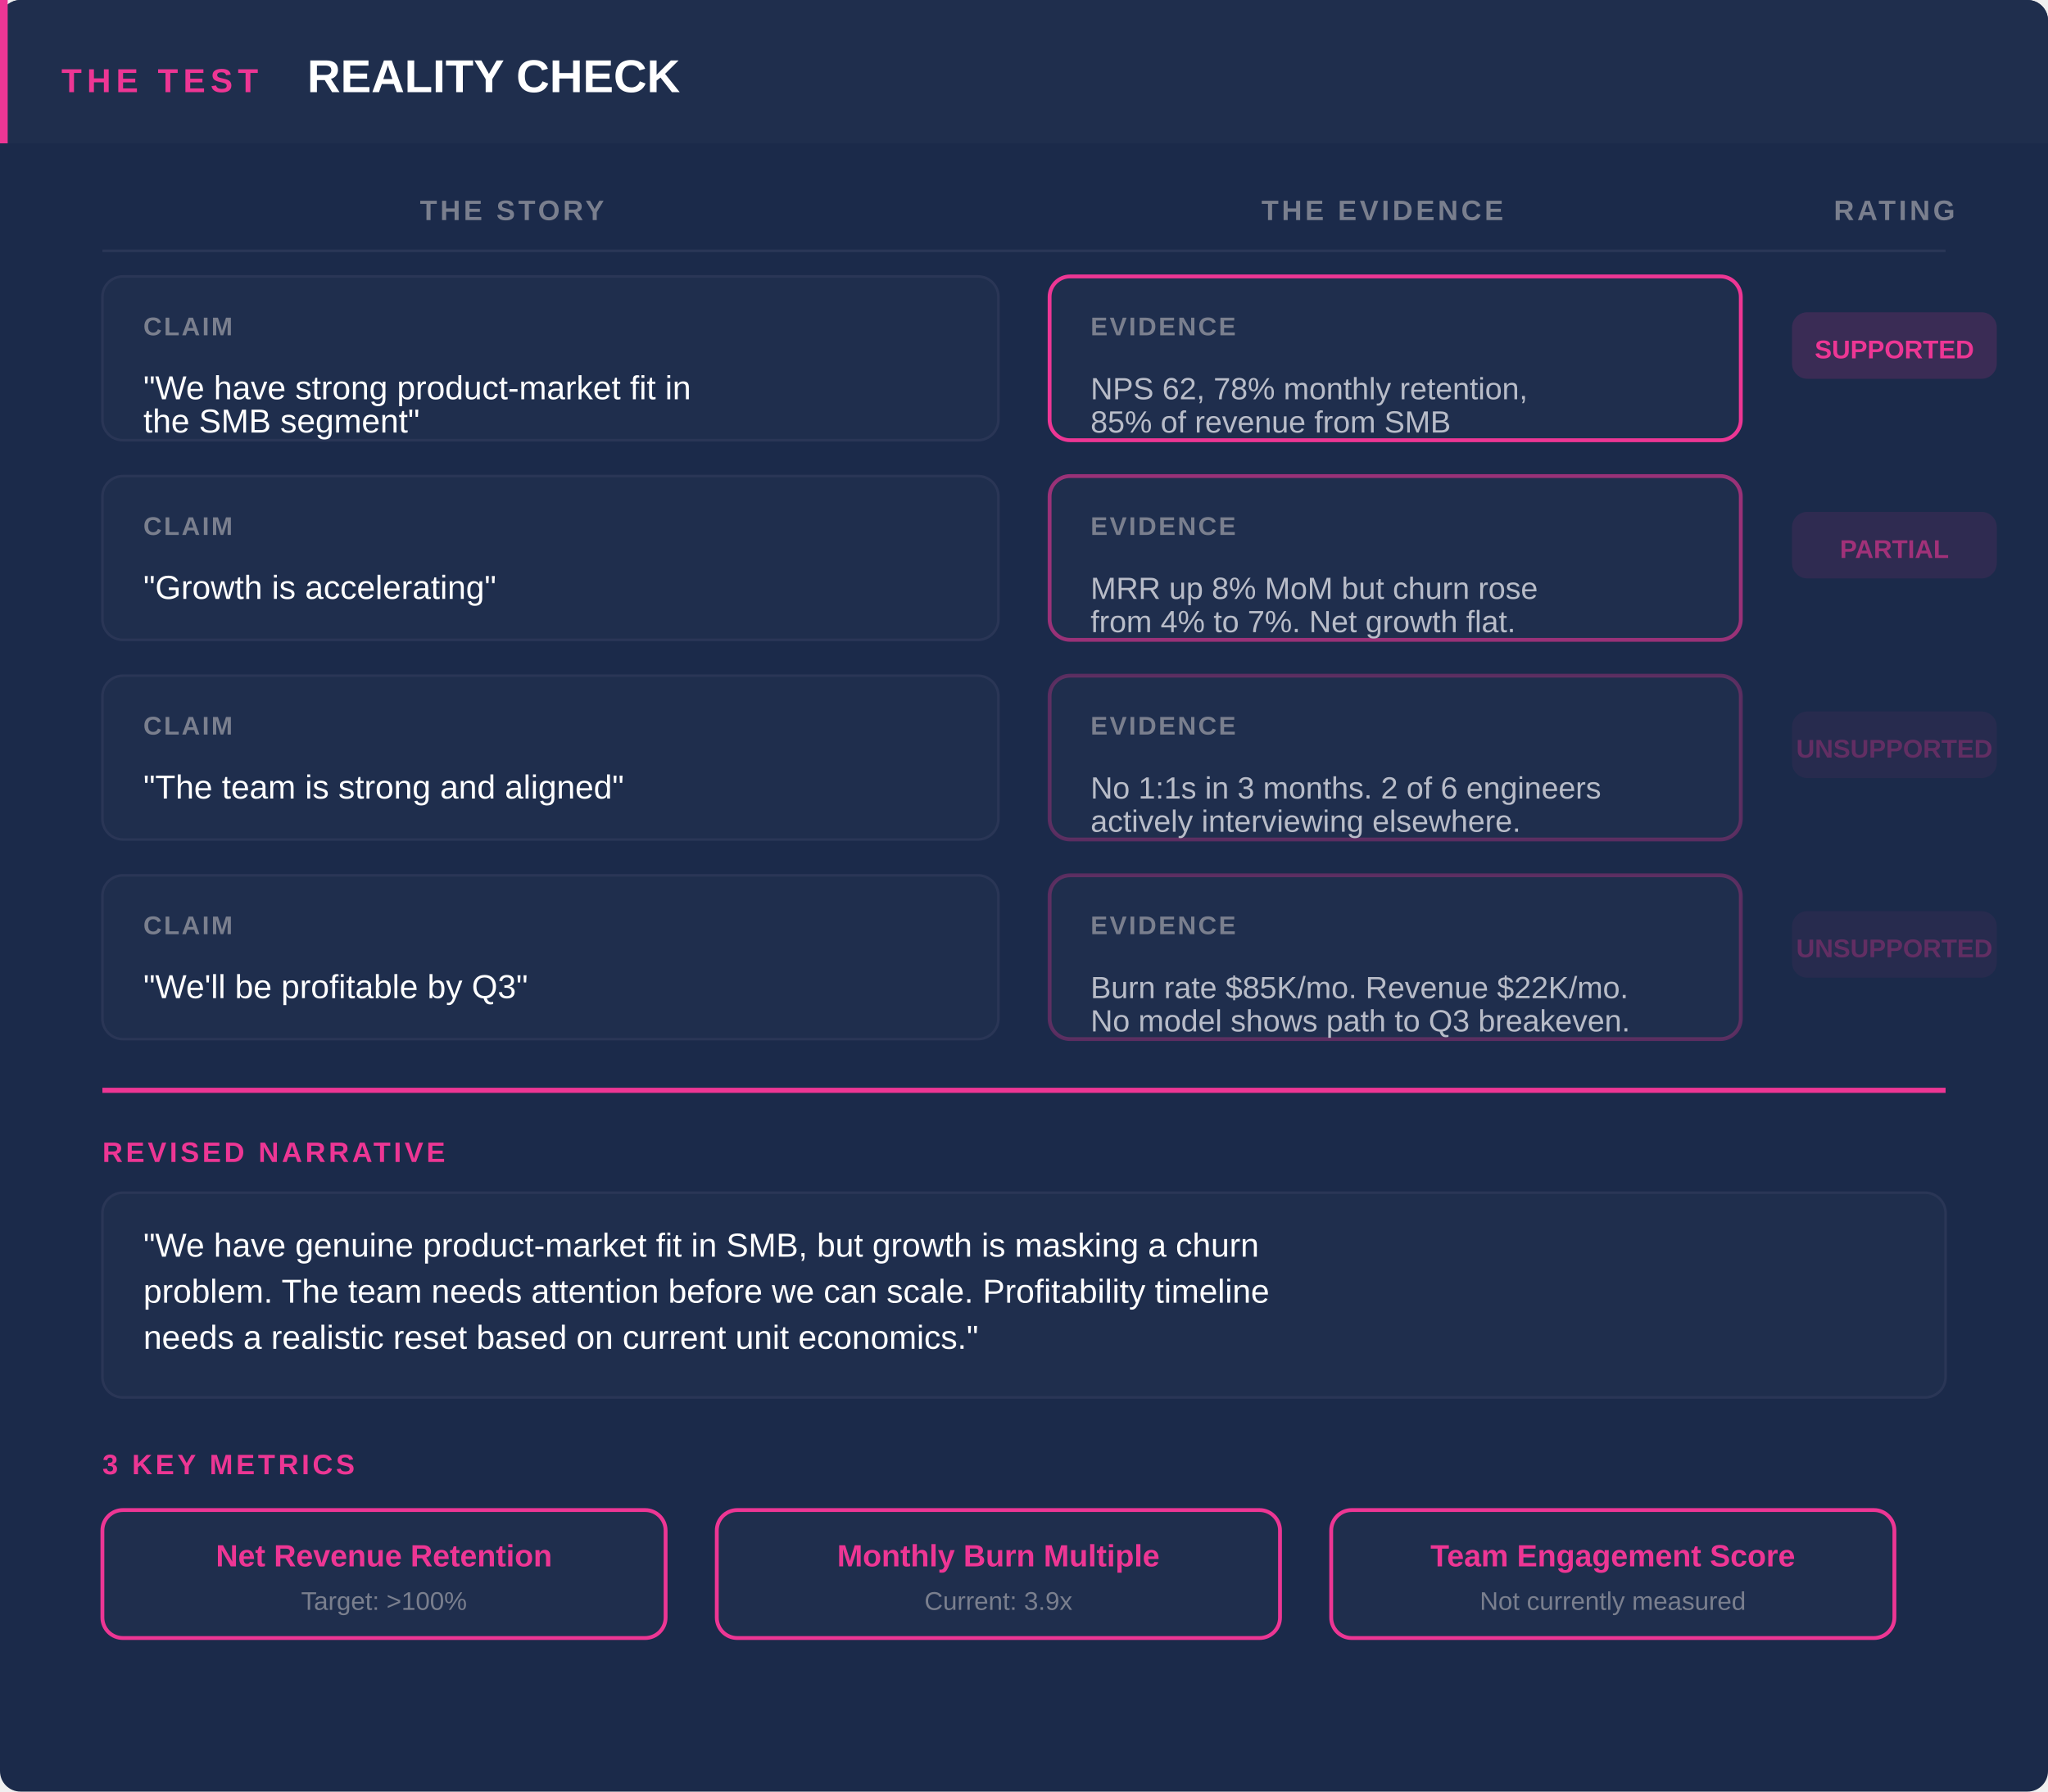
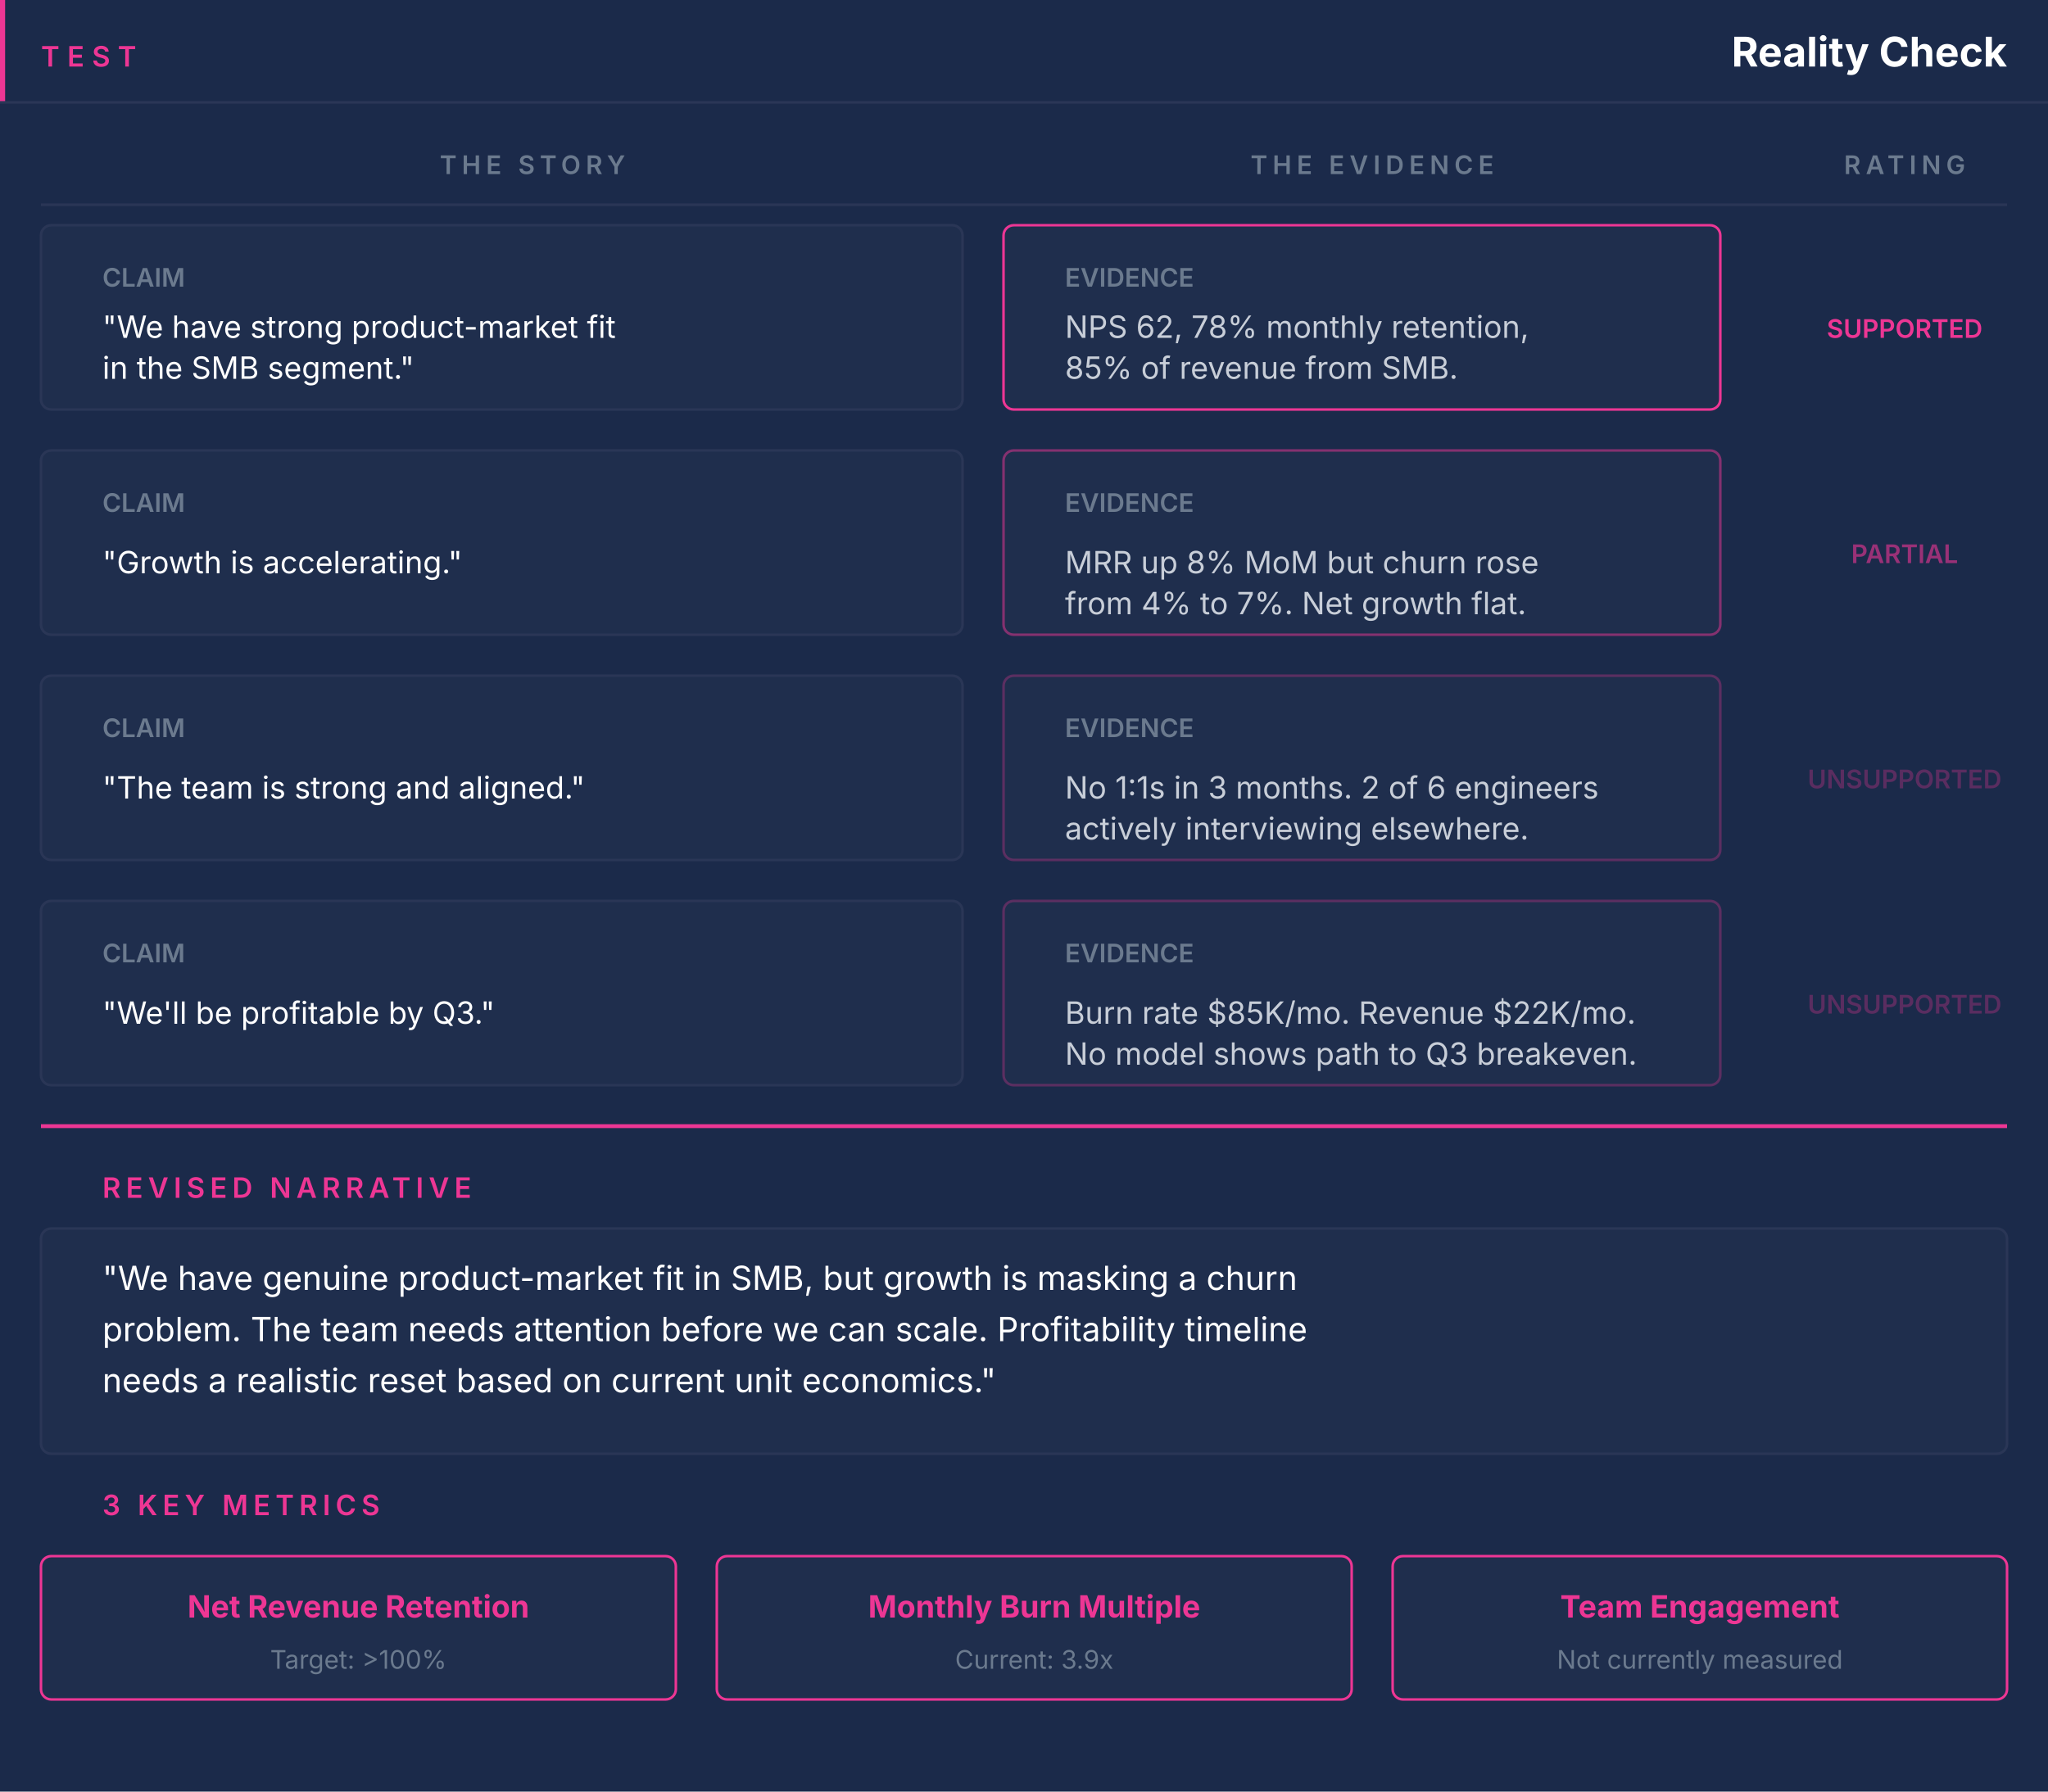
<svg xmlns="http://www.w3.org/2000/svg" width="800" height="700" viewBox="0 0 800 700">
  <defs>
-     <style>text { font-family: Arial, sans-serif; }</style>
+     <style>text { font-family: 'Inter', 'Helvetica Neue', Arial, sans-serif; }</style>
  </defs>
-   <rect width="800" height="700" fill="#1B2A4A" rx="8" />
-   <rect x="0" y="0" width="800" height="56" fill="#1F2E4D" rx="8" />
-   <rect x="0" y="48" width="800" height="8" fill="#1F2E4D" />
-   <rect x="0" y="0" width="3" height="56" fill="#ED3694" />
-   <text x="24" y="36" fill="#ED3694" font-size="13" font-weight="bold" letter-spacing="2">THE TEST</text>
-   <text x="120" y="36" fill="#FFFFFF" font-size="18" font-weight="bold">REALITY CHECK</text>
-   <text x="200" y="86" fill="#7A7F8E" font-size="11" font-weight="bold" text-anchor="middle" letter-spacing="1.2">THE STORY</text>
-   <text x="540" y="86" fill="#7A7F8E" font-size="11" font-weight="bold" text-anchor="middle" letter-spacing="1.2">THE EVIDENCE</text>
-   <text x="740" y="86" fill="#7A7F8E" font-size="11" font-weight="bold" text-anchor="middle" letter-spacing="1.2">RATING</text>
-   <line x1="40" y1="98" x2="760" y2="98" stroke="#2A3656" stroke-width="1" />
-   <rect x="40" y="108" width="350" height="64" rx="8" fill="#1F2E4D" stroke="#2A3656" stroke-width="1" />
-   <text x="56" y="131" fill="#7A7F8E" font-size="10" font-weight="bold" letter-spacing="0.8">CLAIM</text>
-   <text x="56" y="156" fill="#FFFFFF" font-size="13">"We have strong product-market fit in</text>
-   <text x="56" y="169" fill="#FFFFFF" font-size="13">the SMB segment"</text>
-   <rect x="410" y="108" width="270" height="64" rx="8" fill="#1F2E4D" stroke="#ED3694" stroke-width="1.5" />
-   <text x="426" y="131" fill="#7A7F8E" font-size="10" font-weight="bold" letter-spacing="0.8">EVIDENCE</text>
-   <text x="426" y="156" fill="#B8BCC8" font-size="12">NPS 62, 78% monthly retention,</text>
-   <text x="426" y="169" fill="#B8BCC8" font-size="12">85% of revenue from SMB</text>
-   <rect x="700" y="122" width="80" height="26" rx="6" fill="rgba(237,54,148,0.15)" />
-   <text x="740" y="140" fill="#ED3694" font-size="10" font-weight="bold" text-anchor="middle">SUPPORTED</text>
-   <rect x="40" y="186" width="350" height="64" rx="8" fill="#1F2E4D" stroke="#2A3656" stroke-width="1" />
-   <text x="56" y="209" fill="#7A7F8E" font-size="10" font-weight="bold" letter-spacing="0.8">CLAIM</text>
-   <text x="56" y="234" fill="#FFFFFF" font-size="13">"Growth is accelerating"</text>
-   <rect x="410" y="186" width="270" height="64" rx="8" fill="#1F2E4D" stroke="#ED3694" stroke-width="1.5" stroke-opacity="0.6" />
-   <text x="426" y="209" fill="#7A7F8E" font-size="10" font-weight="bold" letter-spacing="0.8">EVIDENCE</text>
-   <text x="426" y="234" fill="#B8BCC8" font-size="12">MRR up 8% MoM but churn rose</text>
-   <text x="426" y="247" fill="#B8BCC8" font-size="12">from 4% to 7%. Net growth flat.</text>
-   <rect x="700" y="200" width="80" height="26" rx="6" fill="rgba(237,54,148,0.1)" />
-   <text x="740" y="218" fill="#ED3694" font-size="10" font-weight="bold" text-anchor="middle" opacity="0.6">PARTIAL</text>
-   <rect x="40" y="264" width="350" height="64" rx="8" fill="#1F2E4D" stroke="#2A3656" stroke-width="1" />
-   <text x="56" y="287" fill="#7A7F8E" font-size="10" font-weight="bold" letter-spacing="0.8">CLAIM</text>
-   <text x="56" y="312" fill="#FFFFFF" font-size="13">"The team is strong and aligned"</text>
-   <rect x="410" y="264" width="270" height="64" rx="8" fill="#1F2E4D" stroke="#ED3694" stroke-width="1.5" stroke-opacity="0.3" />
-   <text x="426" y="287" fill="#7A7F8E" font-size="10" font-weight="bold" letter-spacing="0.8">EVIDENCE</text>
-   <text x="426" y="312" fill="#B8BCC8" font-size="12">No 1:1s in 3 months. 2 of 6 engineers</text>
-   <text x="426" y="325" fill="#B8BCC8" font-size="12">actively interviewing elsewhere.</text>
-   <rect x="700" y="278" width="80" height="26" rx="6" fill="rgba(237,54,148,0.06)" />
-   <text x="740" y="296" fill="#ED3694" font-size="10" font-weight="bold" text-anchor="middle" opacity="0.3">UNSUPPORTED</text>
-   <rect x="40" y="342" width="350" height="64" rx="8" fill="#1F2E4D" stroke="#2A3656" stroke-width="1" />
-   <text x="56" y="365" fill="#7A7F8E" font-size="10" font-weight="bold" letter-spacing="0.8">CLAIM</text>
-   <text x="56" y="390" fill="#FFFFFF" font-size="13">"We'll be profitable by Q3"</text>
-   <rect x="410" y="342" width="270" height="64" rx="8" fill="#1F2E4D" stroke="#ED3694" stroke-width="1.5" stroke-opacity="0.3" />
-   <text x="426" y="365" fill="#7A7F8E" font-size="10" font-weight="bold" letter-spacing="0.8">EVIDENCE</text>
-   <text x="426" y="390" fill="#B8BCC8" font-size="12">Burn rate $85K/mo. Revenue $22K/mo.</text>
-   <text x="426" y="403" fill="#B8BCC8" font-size="12">No model shows path to Q3 breakeven.</text>
-   <rect x="700" y="356" width="80" height="26" rx="6" fill="rgba(237,54,148,0.06)" />
-   <text x="740" y="374" fill="#ED3694" font-size="10" font-weight="bold" text-anchor="middle" opacity="0.3">UNSUPPORTED</text>
-   <line x1="40" y1="426" x2="760" y2="426" stroke="#ED3694" stroke-width="2" />
-   <text x="40" y="454" fill="#ED3694" font-size="11" font-weight="bold" letter-spacing="1.2">REVISED NARRATIVE</text>
-   <rect x="40" y="466" width="720" height="80" rx="8" fill="#1F2E4D" stroke="#2A3656" stroke-width="1" />
-   <text x="56" y="491" fill="#FFFFFF" font-size="13">"We have genuine product-market fit in SMB, but growth is masking a churn</text>
-   <text x="56" y="509" fill="#FFFFFF" font-size="13">problem. The team needs attention before we can scale. Profitability timeline</text>
-   <text x="56" y="527" fill="#FFFFFF" font-size="13">needs a realistic reset based on current unit economics."</text>
-   <text x="40" y="576" fill="#ED3694" font-size="11" font-weight="bold" letter-spacing="1.2">3 KEY METRICS</text>
-   <rect x="40" y="590" width="220" height="50" rx="8" fill="#1F2E4D" stroke="#ED3694" stroke-width="1.5" />
-   <text x="150" y="612" fill="#ED3694" font-size="12" font-weight="bold" text-anchor="middle">Net Revenue Retention</text>
-   <text x="150" y="629" fill="#7A7F8E" font-size="10" text-anchor="middle">Target: &gt;100%</text>
-   <rect x="280" y="590" width="220" height="50" rx="8" fill="#1F2E4D" stroke="#ED3694" stroke-width="1.5" />
-   <text x="390" y="612" fill="#ED3694" font-size="12" font-weight="bold" text-anchor="middle">Monthly Burn Multiple</text>
-   <text x="390" y="629" fill="#7A7F8E" font-size="10" text-anchor="middle">Current: 3.9x</text>
-   <rect x="520" y="590" width="220" height="50" rx="8" fill="#1F2E4D" stroke="#ED3694" stroke-width="1.5" />
-   <text x="630" y="612" fill="#ED3694" font-size="12" font-weight="bold" text-anchor="middle">Team Engagement Score</text>
-   <text x="630" y="629" fill="#7A7F8E" font-size="10" text-anchor="middle">Not currently measured</text>
+   <rect width="800" height="700" fill="#1B2A4A" />
+   <rect x="0" y="0" width="2" height="40" fill="#ED3694" />
+   <text x="16" y="26" fill="#ED3694" font-size="11" font-weight="600" letter-spacing="3">TEST</text>
+   <text x="784" y="26" fill="#FFFFFF" font-size="16" font-weight="700" text-anchor="end">Reality Check</text>
+   <line x1="0" y1="40" x2="800" y2="40" stroke="#2A3656" stroke-width="1" />
+   <text x="208" y="68" fill="#6B7A8E" font-size="10" font-weight="600" letter-spacing="2" text-anchor="middle">THE STORY</text>
+   <text x="536" y="68" fill="#6B7A8E" font-size="10" font-weight="600" letter-spacing="2" text-anchor="middle">THE EVIDENCE</text>
+   <text x="744" y="68" fill="#6B7A8E" font-size="10" font-weight="600" letter-spacing="2" text-anchor="middle">RATING</text>
+   <line x1="16" y1="80" x2="784" y2="80" stroke="#2A3656" stroke-width="1" />
+   <rect x="16" y="88" width="360" height="72" rx="4" fill="#1F2E4D" stroke="#2A3656" stroke-width="1" />
+   <text x="40" y="112" fill="#6B7A8E" font-size="10" font-weight="600">CLAIM</text>
+   <text x="40" y="132" fill="#FFFFFF" font-size="12">"We have strong product-market fit</text>
+   <text x="40" y="148" fill="#FFFFFF" font-size="12">in the SMB segment."</text>
+   <rect x="392" y="88" width="280" height="72" rx="4" fill="#1F2E4D" stroke="#ED3694" stroke-width="1" />
+   <text x="416" y="112" fill="#6B7A8E" font-size="10" font-weight="600">EVIDENCE</text>
+   <text x="416" y="132" fill="#C8CED8" font-size="12">NPS 62, 78% monthly retention,</text>
+   <text x="416" y="148" fill="#C8CED8" font-size="12">85% of revenue from SMB.</text>
+   <text x="744" y="132" fill="#ED3694" font-size="10" font-weight="600" text-anchor="middle">SUPPORTED</text>
+   <rect x="16" y="176" width="360" height="72" rx="4" fill="#1F2E4D" stroke="#2A3656" stroke-width="1" />
+   <text x="40" y="200" fill="#6B7A8E" font-size="10" font-weight="600">CLAIM</text>
+   <text x="40" y="224" fill="#FFFFFF" font-size="12">"Growth is accelerating."</text>
+   <rect x="392" y="176" width="280" height="72" rx="4" fill="#1F2E4D" stroke="#ED3694" stroke-width="1" stroke-opacity="0.5" />
+   <text x="416" y="200" fill="#6B7A8E" font-size="10" font-weight="600">EVIDENCE</text>
+   <text x="416" y="224" fill="#C8CED8" font-size="12">MRR up 8% MoM but churn rose</text>
+   <text x="416" y="240" fill="#C8CED8" font-size="12">from 4% to 7%. Net growth flat.</text>
+   <text x="744" y="220" fill="#ED3694" font-size="10" font-weight="600" text-anchor="middle" opacity="0.6">PARTIAL</text>
+   <rect x="16" y="264" width="360" height="72" rx="4" fill="#1F2E4D" stroke="#2A3656" stroke-width="1" />
+   <text x="40" y="288" fill="#6B7A8E" font-size="10" font-weight="600">CLAIM</text>
+   <text x="40" y="312" fill="#FFFFFF" font-size="12">"The team is strong and aligned."</text>
+   <rect x="392" y="264" width="280" height="72" rx="4" fill="#1F2E4D" stroke="#ED3694" stroke-width="1" stroke-opacity="0.3" />
+   <text x="416" y="288" fill="#6B7A8E" font-size="10" font-weight="600">EVIDENCE</text>
+   <text x="416" y="312" fill="#C8CED8" font-size="12">No 1:1s in 3 months. 2 of 6 engineers</text>
+   <text x="416" y="328" fill="#C8CED8" font-size="12">actively interviewing elsewhere.</text>
+   <text x="744" y="308" fill="#ED3694" font-size="10" font-weight="600" text-anchor="middle" opacity="0.3">UNSUPPORTED</text>
+   <rect x="16" y="352" width="360" height="72" rx="4" fill="#1F2E4D" stroke="#2A3656" stroke-width="1" />
+   <text x="40" y="376" fill="#6B7A8E" font-size="10" font-weight="600">CLAIM</text>
+   <text x="40" y="400" fill="#FFFFFF" font-size="12">"We'll be profitable by Q3."</text>
+   <rect x="392" y="352" width="280" height="72" rx="4" fill="#1F2E4D" stroke="#ED3694" stroke-width="1" stroke-opacity="0.3" />
+   <text x="416" y="376" fill="#6B7A8E" font-size="10" font-weight="600">EVIDENCE</text>
+   <text x="416" y="400" fill="#C8CED8" font-size="12">Burn rate $85K/mo. Revenue $22K/mo.</text>
+   <text x="416" y="416" fill="#C8CED8" font-size="12">No model shows path to Q3 breakeven.</text>
+   <text x="744" y="396" fill="#ED3694" font-size="10" font-weight="600" text-anchor="middle" opacity="0.3">UNSUPPORTED</text>
+   <line x1="16" y1="440" x2="784" y2="440" stroke="#ED3694" stroke-width="1.5" />
+   <text x="40" y="468" fill="#ED3694" font-size="11" font-weight="600" letter-spacing="2">REVISED NARRATIVE</text>
+   <rect x="16" y="480" width="768" height="88" rx="4" fill="#1F2E4D" stroke="#2A3656" stroke-width="1" />
+   <text x="40" y="504" fill="#FFFFFF" font-size="13">"We have genuine product-market fit in SMB, but growth is masking a churn</text>
+   <text x="40" y="524" fill="#FFFFFF" font-size="13">problem. The team needs attention before we can scale. Profitability timeline</text>
+   <text x="40" y="544" fill="#FFFFFF" font-size="13">needs a realistic reset based on current unit economics."</text>
+   <text x="40" y="592" fill="#ED3694" font-size="11" font-weight="600" letter-spacing="2">3 KEY METRICS</text>
+   <rect x="16" y="608" width="248" height="56" rx="4" fill="#1F2E4D" stroke="#ED3694" stroke-width="1" />
+   <text x="140" y="632" fill="#ED3694" font-size="12" font-weight="700" text-anchor="middle">Net Revenue Retention</text>
+   <text x="140" y="652" fill="#6B7A8E" font-size="10" text-anchor="middle">Target: &gt;100%</text>
+   <rect x="280" y="608" width="248" height="56" rx="4" fill="#1F2E4D" stroke="#ED3694" stroke-width="1" />
+   <text x="404" y="632" fill="#ED3694" font-size="12" font-weight="700" text-anchor="middle">Monthly Burn Multiple</text>
+   <text x="404" y="652" fill="#6B7A8E" font-size="10" text-anchor="middle">Current: 3.9x</text>
+   <rect x="544" y="608" width="240" height="56" rx="4" fill="#1F2E4D" stroke="#ED3694" stroke-width="1" />
+   <text x="664" y="632" fill="#ED3694" font-size="12" font-weight="700" text-anchor="middle">Team Engagement</text>
+   <text x="664" y="652" fill="#6B7A8E" font-size="10" text-anchor="middle">Not currently measured</text>
</svg>
